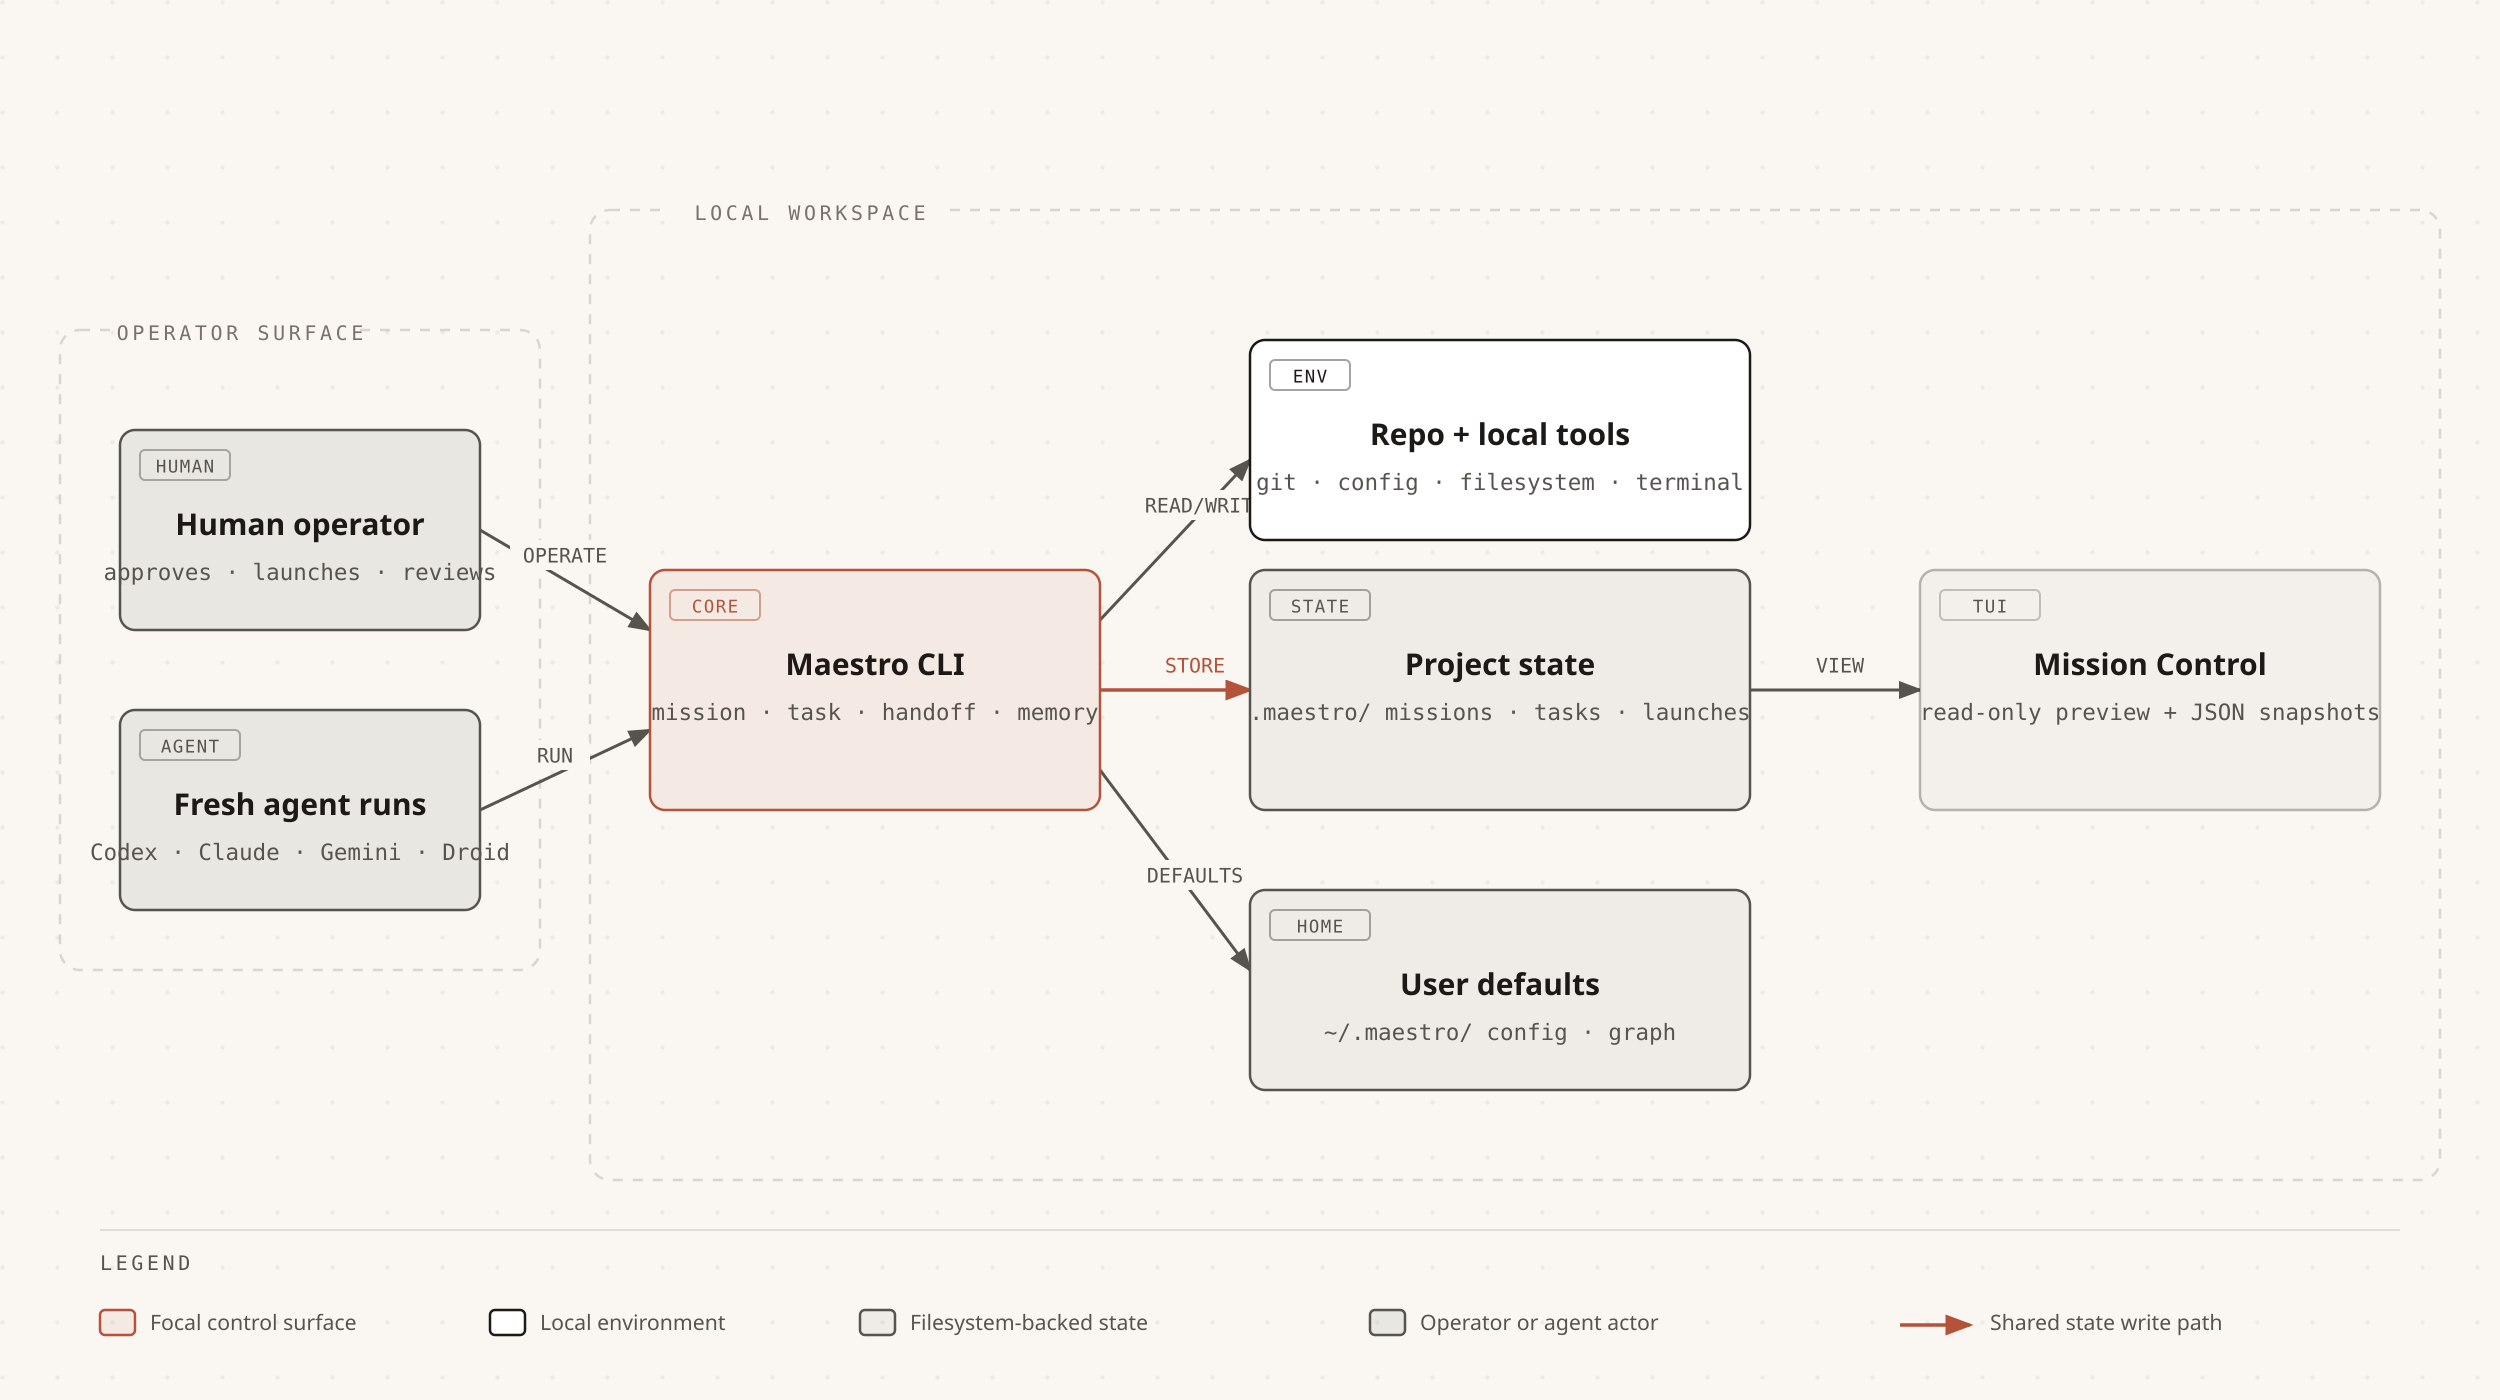
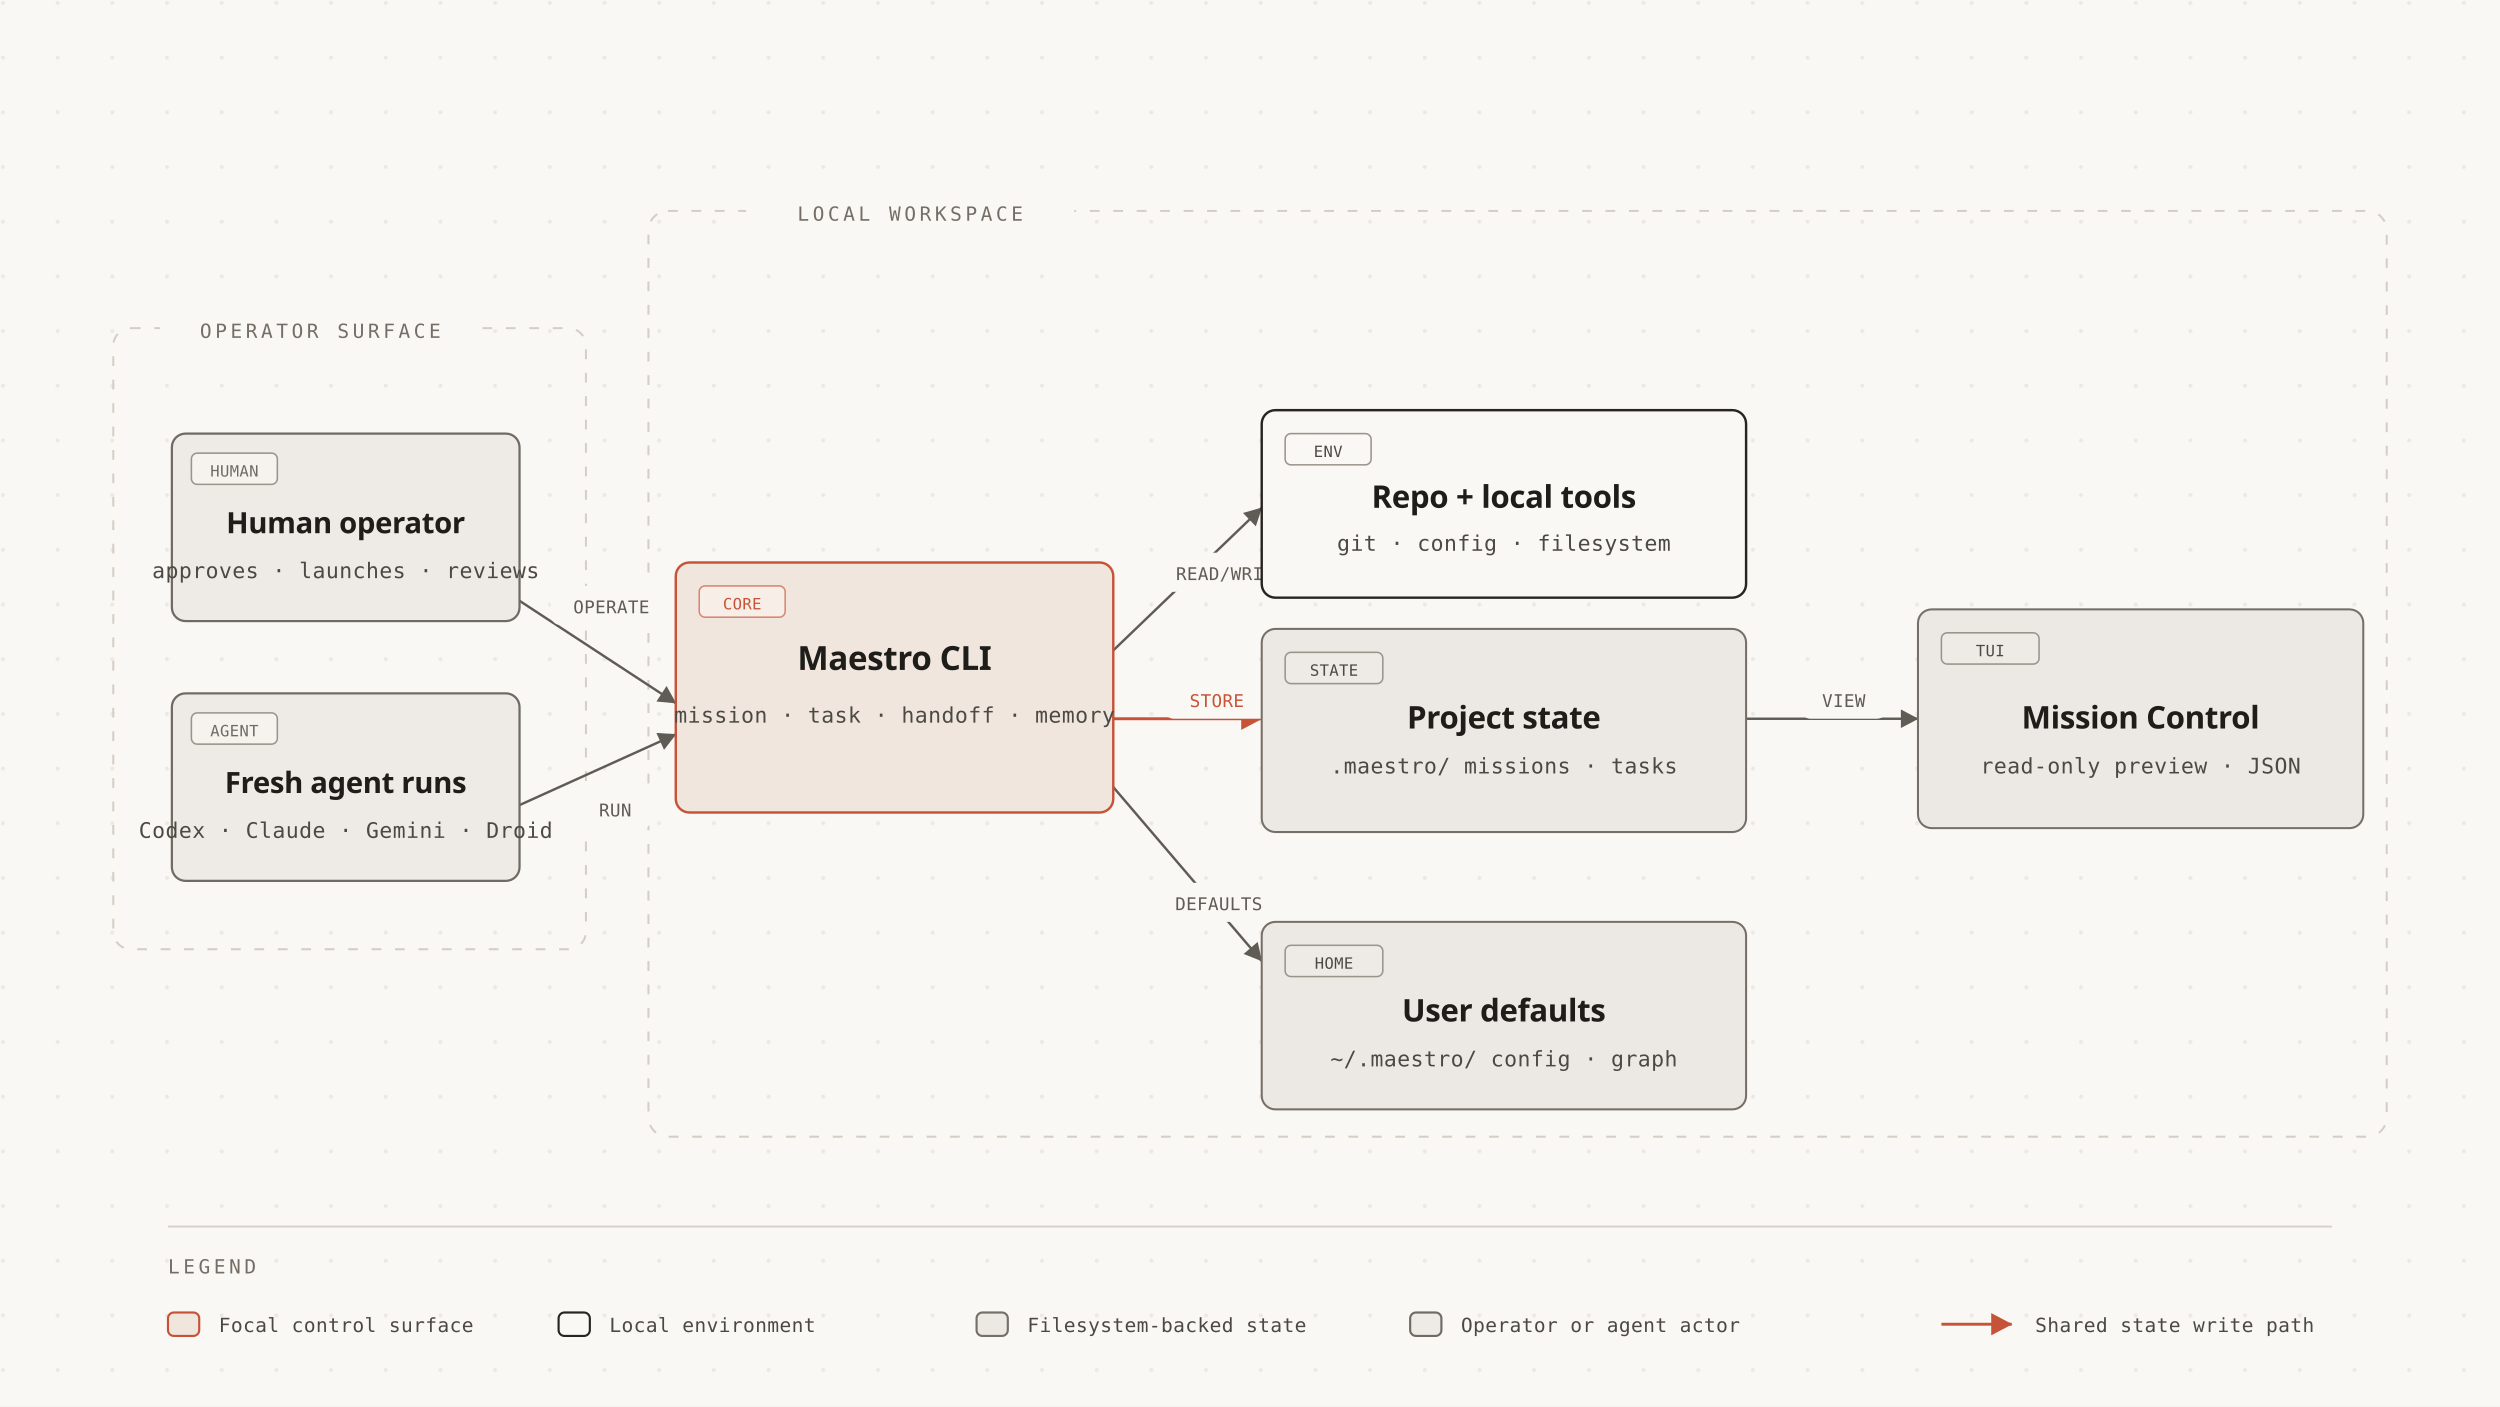
- <svg xmlns="http://www.w3.org/2000/svg" width="1000" height="560" viewBox="0 0 1000 560" fill="none" role="img" aria-labelledby="title desc">
+ <svg xmlns="http://www.w3.org/2000/svg" width="1280" height="720" viewBox="0 0 1280 720" fill="none" role="img" aria-labelledby="title desc">
  <defs>
-     <pattern id="dots" width="22" height="22" patternUnits="userSpaceOnUse">
-       <circle cx="1" cy="1" r="0.9" fill="rgba(28,25,23,0.10)" />
+     <pattern id="paperDots" width="28" height="28" patternUnits="userSpaceOnUse">
+       <circle cx="1.5" cy="1.5" r="1.05" fill="#DCD6CD" opacity="0.62" />
    </pattern>
-     <marker id="arrow" markerWidth="8" markerHeight="6" refX="7" refY="3" orient="auto">
-       <polygon points="0 0, 8 3, 0 6" fill="#57534e" />
+     <marker id="arrow" markerWidth="10" markerHeight="10" refX="8" refY="5" orient="auto">
+       <path d="M1 1.2 8.2 5 1 8.8Z" fill="#5F5B55" />
    </marker>
-     <marker id="arrow-accent" markerWidth="8" markerHeight="6" refX="7" refY="3" orient="auto">
-       <polygon points="0 0, 8 3, 0 6" fill="#b5523a" />
+     <marker id="arrowAccent" markerWidth="10" markerHeight="10" refX="8" refY="5" orient="auto">
+       <path d="M1 1.2 8.2 5 1 8.8Z" fill="#C65337" />
    </marker>
+     <style>
+       .title { font-family: "Plus Jakarta Sans", "Geist", system-ui, sans-serif; font-weight: 760; letter-spacing: -0.012em; }
+       .body { font-family: "Geist Mono", ui-monospace, SFMono-Regular, monospace; font-weight: 460; letter-spacing: 0.02em; }
+       .label { font-family: "Geist Mono", ui-monospace, SFMono-Regular, monospace; font-weight: 520; letter-spacing: 0.18em; }
+       .card { fill: #EEEAE5; stroke: #6F6A63; stroke-width: 1.15; }
+       .env { fill: #FAF8F4; stroke: #272521; stroke-width: 1.25; }
+       .state { fill: #ECE8E3; stroke: #756F67; stroke-width: 1.05; }
+       .ghost { fill: none; stroke: #D5CEC4; stroke-width: 1.05; stroke-dasharray: 5 7; }
+     </style>
  </defs>
-   <rect width="1000" height="560" fill="#faf7f2" />
-   <rect width="1000" height="560" fill="url(#dots)" opacity="0.55" />
-   <rect x="24" y="132" width="192" height="256" rx="8" fill="transparent" stroke="rgba(120,113,108,0.25)" stroke-width="1" stroke-dasharray="4 4" />
-   <rect x="48" y="124" width="96" height="16" rx="4" fill="#faf7f2" />
-   <text x="96" y="136" fill="#78716c" font-size="8" font-family="'Geist Mono', monospace" text-anchor="middle" letter-spacing="0.18em">OPERATOR SURFACE</text>
-   <rect x="236" y="84" width="740" height="388" rx="8" fill="transparent" stroke="rgba(120,113,108,0.25)" stroke-width="1" stroke-dasharray="4 4" />
-   <rect x="268" y="76" width="112" height="16" rx="4" fill="#faf7f2" />
-   <text x="324" y="88" fill="#78716c" font-size="8" font-family="'Geist Mono', monospace" text-anchor="middle" letter-spacing="0.18em">LOCAL WORKSPACE</text>
-   <line x1="192" y1="212" x2="260" y2="252" stroke="#57534e" stroke-width="1.2" marker-end="url(#arrow)" />
-   <line x1="192" y1="324" x2="260" y2="292" stroke="#57534e" stroke-width="1.2" marker-end="url(#arrow)" />
-   <line x1="440" y1="248" x2="500" y2="184" stroke="#57534e" stroke-width="1.2" marker-end="url(#arrow)" />
-   <line x1="440" y1="276" x2="500" y2="276" stroke="#b5523a" stroke-width="1.4" marker-end="url(#arrow-accent)" />
-   <line x1="440" y1="308" x2="500" y2="388" stroke="#57534e" stroke-width="1.2" marker-end="url(#arrow)" />
-   <line x1="700" y1="276" x2="768" y2="276" stroke="#57534e" stroke-width="1.2" marker-end="url(#arrow)" />
-   <rect x="204" y="216" width="44" height="12" rx="2" fill="#faf7f2" />
-   <text x="226" y="225" fill="#57534e" font-size="8" font-family="'Geist Mono', monospace" text-anchor="middle">OPERATE</text>
-   <rect x="208" y="296" width="28" height="12" rx="2" fill="#faf7f2" />
-   <text x="222" y="305" fill="#57534e" font-size="8" font-family="'Geist Mono', monospace" text-anchor="middle">RUN</text>
-   <rect x="448" y="196" width="68" height="12" rx="2" fill="#faf7f2" />
-   <text x="482" y="205" fill="#57534e" font-size="8" font-family="'Geist Mono', monospace" text-anchor="middle">READ/WRITE</text>
-   <rect x="452" y="260" width="52" height="12" rx="2" fill="#faf7f2" />
-   <text x="478" y="269" fill="#b5523a" font-size="8" font-family="'Geist Mono', monospace" text-anchor="middle">STORE</text>
-   <rect x="448" y="344" width="60" height="12" rx="2" fill="#faf7f2" />
-   <text x="478" y="353" fill="#57534e" font-size="8" font-family="'Geist Mono', monospace" text-anchor="middle">DEFAULTS</text>
-   <rect x="712" y="260" width="48" height="12" rx="2" fill="#faf7f2" />
-   <text x="736" y="269" fill="#57534e" font-size="8" font-family="'Geist Mono', monospace" text-anchor="middle">VIEW</text>
-   <rect x="48" y="172" width="144" height="80" rx="6" fill="#faf7f2" />
-   <rect x="48" y="172" width="144" height="80" rx="6" fill="rgba(87,83,78,0.10)" stroke="#57534e" stroke-width="1" />
-   <rect x="56" y="180" width="36" height="12" rx="2" fill="transparent" stroke="rgba(87,83,78,0.45)" stroke-width="0.8" />
-   <text x="74" y="189" fill="#57534e" font-size="7" font-family="'Geist Mono', monospace" text-anchor="middle" letter-spacing="0.08em">HUMAN</text>
-   <text x="120" y="214" fill="#1c1917" font-size="12" font-weight="600" font-family="'Geist', sans-serif" text-anchor="middle">Human operator</text>
-   <text x="120" y="232" fill="#57534e" font-size="9" font-family="'Geist Mono', monospace" text-anchor="middle">approves · launches · reviews</text>
-   <rect x="48" y="284" width="144" height="80" rx="6" fill="#faf7f2" />
-   <rect x="48" y="284" width="144" height="80" rx="6" fill="rgba(87,83,78,0.10)" stroke="#57534e" stroke-width="1" />
-   <rect x="56" y="292" width="40" height="12" rx="2" fill="transparent" stroke="rgba(87,83,78,0.45)" stroke-width="0.8" />
-   <text x="76" y="301" fill="#57534e" font-size="7" font-family="'Geist Mono', monospace" text-anchor="middle" letter-spacing="0.08em">AGENT</text>
-   <text x="120" y="326" fill="#1c1917" font-size="12" font-weight="600" font-family="'Geist', sans-serif" text-anchor="middle">Fresh agent runs</text>
-   <text x="120" y="344" fill="#57534e" font-size="9" font-family="'Geist Mono', monospace" text-anchor="middle">Codex · Claude · Gemini · Droid</text>
-   <rect x="260" y="228" width="180" height="96" rx="6" fill="#faf7f2" />
-   <rect x="260" y="228" width="180" height="96" rx="6" fill="rgba(181,82,58,0.08)" stroke="#b5523a" stroke-width="1" />
-   <rect x="268" y="236" width="36" height="12" rx="2" fill="transparent" stroke="rgba(181,82,58,0.50)" stroke-width="0.8" />
-   <text x="286" y="245" fill="#b5523a" font-size="7" font-family="'Geist Mono', monospace" text-anchor="middle" letter-spacing="0.08em">CORE</text>
-   <text x="350" y="270" fill="#1c1917" font-size="12" font-weight="600" font-family="'Geist', sans-serif" text-anchor="middle">Maestro CLI</text>
-   <text x="350" y="288" fill="#57534e" font-size="9" font-family="'Geist Mono', monospace" text-anchor="middle">mission · task · handoff · memory</text>
-   <rect x="500" y="136" width="200" height="80" rx="6" fill="#faf7f2" />
-   <rect x="500" y="136" width="200" height="80" rx="6" fill="#ffffff" stroke="#1c1917" stroke-width="1" />
-   <rect x="508" y="144" width="32" height="12" rx="2" fill="transparent" stroke="rgba(28,25,23,0.40)" stroke-width="0.8" />
-   <text x="524" y="153" fill="#1c1917" font-size="7" font-family="'Geist Mono', monospace" text-anchor="middle" letter-spacing="0.08em">ENV</text>
-   <text x="600" y="178" fill="#1c1917" font-size="12" font-weight="600" font-family="'Geist', sans-serif" text-anchor="middle">Repo + local tools</text>
-   <text x="600" y="196" fill="#57534e" font-size="9" font-family="'Geist Mono', monospace" text-anchor="middle">git · config · filesystem · terminal</text>
-   <rect x="500" y="228" width="200" height="96" rx="6" fill="#faf7f2" />
-   <rect x="500" y="228" width="200" height="96" rx="6" fill="rgba(28,25,23,0.05)" stroke="#57534e" stroke-width="1" />
-   <rect x="508" y="236" width="40" height="12" rx="2" fill="transparent" stroke="rgba(87,83,78,0.50)" stroke-width="0.8" />
-   <text x="528" y="245" fill="#57534e" font-size="7" font-family="'Geist Mono', monospace" text-anchor="middle" letter-spacing="0.08em">STATE</text>
-   <text x="600" y="270" fill="#1c1917" font-size="12" font-weight="600" font-family="'Geist', sans-serif" text-anchor="middle">Project state</text>
-   <text x="600" y="288" fill="#57534e" font-size="9" font-family="'Geist Mono', monospace" text-anchor="middle">.maestro/ missions · tasks · launches</text>
-   <rect x="500" y="356" width="200" height="80" rx="6" fill="#faf7f2" />
-   <rect x="500" y="356" width="200" height="80" rx="6" fill="rgba(28,25,23,0.05)" stroke="#57534e" stroke-width="1" />
-   <rect x="508" y="364" width="40" height="12" rx="2" fill="transparent" stroke="rgba(87,83,78,0.50)" stroke-width="0.8" />
-   <text x="528" y="373" fill="#57534e" font-size="7" font-family="'Geist Mono', monospace" text-anchor="middle" letter-spacing="0.08em">HOME</text>
-   <text x="600" y="398" fill="#1c1917" font-size="12" font-weight="600" font-family="'Geist', sans-serif" text-anchor="middle">User defaults</text>
-   <text x="600" y="416" fill="#57534e" font-size="9" font-family="'Geist Mono', monospace" text-anchor="middle">~/.maestro/ config · graph</text>
-   <rect x="768" y="228" width="184" height="96" rx="6" fill="#faf7f2" />
-   <rect x="768" y="228" width="184" height="96" rx="6" fill="rgba(28,25,23,0.03)" stroke="rgba(28,25,23,0.30)" stroke-width="1" />
-   <rect x="776" y="236" width="40" height="12" rx="2" fill="transparent" stroke="rgba(28,25,23,0.24)" stroke-width="0.8" />
-   <text x="796" y="245" fill="#57534e" font-size="7" font-family="'Geist Mono', monospace" text-anchor="middle" letter-spacing="0.08em">TUI</text>
-   <text x="860" y="270" fill="#1c1917" font-size="12" font-weight="600" font-family="'Geist', sans-serif" text-anchor="middle">Mission Control</text>
-   <text x="860" y="288" fill="#57534e" font-size="9" font-family="'Geist Mono', monospace" text-anchor="middle">read-only preview + JSON snapshots</text>
-   <line x1="40" y1="492" x2="960" y2="492" stroke="rgba(28,25,23,0.12)" stroke-width="0.8" />
-   <text x="40" y="508" fill="#57534e" font-size="8" font-family="'Geist Mono', monospace" letter-spacing="0.18em">LEGEND</text>
-   <rect x="40" y="524" width="14" height="10" rx="2" fill="rgba(181,82,58,0.08)" stroke="#b5523a" stroke-width="1" />
-   <text x="60" y="532" fill="#57534e" font-size="8.5" font-family="'Geist', sans-serif">Focal control surface</text>
-   <rect x="196" y="524" width="14" height="10" rx="2" fill="#ffffff" stroke="#1c1917" stroke-width="1" />
-   <text x="216" y="532" fill="#57534e" font-size="8.5" font-family="'Geist', sans-serif">Local environment</text>
-   <rect x="344" y="524" width="14" height="10" rx="2" fill="rgba(28,25,23,0.05)" stroke="#57534e" stroke-width="1" />
-   <text x="364" y="532" fill="#57534e" font-size="8.5" font-family="'Geist', sans-serif">Filesystem-backed state</text>
-   <rect x="548" y="524" width="14" height="10" rx="2" fill="rgba(87,83,78,0.10)" stroke="#57534e" stroke-width="1" />
-   <text x="568" y="532" fill="#57534e" font-size="8.5" font-family="'Geist', sans-serif">Operator or agent actor</text>
-   <line x1="760" y1="530" x2="788" y2="530" stroke="#b5523a" stroke-width="1.4" marker-end="url(#arrow-accent)" />
-   <text x="796" y="532" fill="#57534e" font-size="8.5" font-family="'Geist', sans-serif">Shared state write path</text>
+   <rect width="1280" height="720" fill="#FAF8F4" />
+   <rect width="1280" height="720" fill="url(#paperDots)" opacity="0.72" />
+   <rect x="58" y="168" width="242" height="318" rx="9" class="ghost" />
+   <rect x="82" y="160" width="164" height="18" rx="5" fill="#FAF8F4" />
+   <text x="164" y="173" fill="#746E66" font-size="10" class="label" text-anchor="middle">OPERATOR SURFACE</text>
+   <rect x="332" y="108" width="890" height="474" rx="10" class="ghost" />
+   <rect x="382" y="100" width="168" height="18" rx="5" fill="#FAF8F4" />
+   <text x="466" y="113" fill="#746E66" font-size="10" class="label" text-anchor="middle">LOCAL WORKSPACE</text>
+   <line x1="262" y1="305" x2="346" y2="360" stroke="#5F5B55" stroke-width="1.25" marker-end="url(#arrow)" />
+   <line x1="262" y1="414" x2="346" y2="376" stroke="#5F5B55" stroke-width="1.25" marker-end="url(#arrow)" />
+   <line x1="570" y1="333" x2="646" y2="260" stroke="#5F5B55" stroke-width="1.25" marker-end="url(#arrow)" />
+   <line x1="570" y1="368" x2="646" y2="368" stroke="#C65337" stroke-width="1.5" marker-end="url(#arrowAccent)" />
+   <line x1="570" y1="403" x2="646" y2="492" stroke="#5F5B55" stroke-width="1.25" marker-end="url(#arrow)" />
+   <line x1="882" y1="368" x2="982" y2="368" stroke="#5F5B55" stroke-width="1.25" marker-end="url(#arrow)" />
+   <rect x="282" y="300" width="62" height="20" rx="5" fill="#FAF8F4" />
+   <text x="313" y="314" fill="#5F5B55" font-size="9" class="body" text-anchor="middle">OPERATE</text>
+   <rect x="296" y="404" width="38" height="20" rx="5" fill="#FAF8F4" />
+   <text x="315" y="418" fill="#5F5B55" font-size="9" class="body" text-anchor="middle">RUN</text>
+   <rect x="590" y="283" width="80" height="20" rx="5" fill="#FAF8F4" />
+   <text x="630" y="297" fill="#5F5B55" font-size="9" class="body" text-anchor="middle">READ/WRITE</text>
+   <rect x="596" y="348" width="54" height="20" rx="5" fill="#FAF8F4" />
+   <text x="623" y="362" fill="#C65337" font-size="9" class="body" text-anchor="middle">STORE</text>
+   <rect x="590" y="452" width="68" height="20" rx="5" fill="#FAF8F4" />
+   <text x="624" y="466" fill="#5F5B55" font-size="9" class="body" text-anchor="middle">DEFAULTS</text>
+   <rect x="922" y="348" width="44" height="20" rx="5" fill="#FAF8F4" />
+   <text x="944" y="362" fill="#5F5B55" font-size="9" class="body" text-anchor="middle">VIEW</text>
+   <rect x="88" y="222" width="178" height="96" rx="7" class="card" />
+   <rect x="98" y="232" width="44" height="16" rx="3" fill="#F6F3EF" stroke="#9B948B" stroke-width="0.8" />
+   <text x="120" y="244" fill="#6F6A63" font-size="8" class="body" text-anchor="middle">HUMAN</text>
+   <text x="177" y="273" fill="#1F1D1A" font-size="15" class="title" text-anchor="middle">Human operator</text>
+   <text x="177" y="296" fill="#4C4944" font-size="11" class="body" text-anchor="middle">approves · launches · reviews</text>
+   <rect x="88" y="355" width="178" height="96" rx="7" class="card" />
+   <rect x="98" y="365" width="44" height="16" rx="3" fill="#F6F3EF" stroke="#9B948B" stroke-width="0.8" />
+   <text x="120" y="377" fill="#6F6A63" font-size="8" class="body" text-anchor="middle">AGENT</text>
+   <text x="177" y="406" fill="#1F1D1A" font-size="15" class="title" text-anchor="middle">Fresh agent runs</text>
+   <text x="177" y="429" fill="#4C4944" font-size="11" class="body" text-anchor="middle">Codex · Claude · Gemini · Droid</text>
+   <rect x="346" y="288" width="224" height="128" rx="7" fill="#F0E6DE" stroke="#C65337" stroke-width="1.25" />
+   <rect x="358" y="300" width="44" height="16" rx="3" fill="#F7EEE8" stroke="#D88772" stroke-width="0.8" />
+   <text x="380" y="312" fill="#C65337" font-size="8" class="body" text-anchor="middle">CORE</text>
+   <text x="458" y="343" fill="#1F1D1A" font-size="17" class="title" text-anchor="middle">Maestro CLI</text>
+   <text x="458" y="370" fill="#4C4944" font-size="11" class="body" text-anchor="middle">mission · task · handoff · memory</text>
+   <rect x="646" y="210" width="248" height="96" rx="7" class="env" />
+   <rect x="658" y="222" width="44" height="16" rx="3" fill="#FAF8F4" stroke="#9B948B" stroke-width="0.8" />
+   <text x="680" y="234" fill="#4C4944" font-size="8" class="body" text-anchor="middle">ENV</text>
+   <text x="770" y="260" fill="#1F1D1A" font-size="16" class="title" text-anchor="middle">Repo + local tools</text>
+   <text x="770" y="282" fill="#4C4944" font-size="11" class="body" text-anchor="middle">git · config · filesystem</text>
+   <rect x="646" y="322" width="248" height="104" rx="7" class="state" />
+   <rect x="658" y="334" width="50" height="16" rx="3" fill="#EEEAE5" stroke="#9B948B" stroke-width="0.8" />
+   <text x="683" y="346" fill="#4C4944" font-size="8" class="body" text-anchor="middle">STATE</text>
+   <text x="770" y="373" fill="#1F1D1A" font-size="16" class="title" text-anchor="middle">Project state</text>
+   <text x="770" y="396" fill="#4C4944" font-size="11" class="body" text-anchor="middle">.maestro/ missions · tasks</text>
+   <rect x="646" y="472" width="248" height="96" rx="7" class="state" />
+   <rect x="658" y="484" width="50" height="16" rx="3" fill="#EEEAE5" stroke="#9B948B" stroke-width="0.8" />
+   <text x="683" y="496" fill="#4C4944" font-size="8" class="body" text-anchor="middle">HOME</text>
+   <text x="770" y="523" fill="#1F1D1A" font-size="16" class="title" text-anchor="middle">User defaults</text>
+   <text x="770" y="546" fill="#4C4944" font-size="11" class="body" text-anchor="middle">~/.maestro/ config · graph</text>
+   <rect x="982" y="312" width="228" height="112" rx="7" class="state" />
+   <rect x="994" y="324" width="50" height="16" rx="3" fill="#EEEAE5" stroke="#9B948B" stroke-width="0.8" />
+   <text x="1019" y="336" fill="#4C4944" font-size="8" class="body" text-anchor="middle">TUI</text>
+   <text x="1096" y="373" fill="#1F1D1A" font-size="16" class="title" text-anchor="middle">Mission Control</text>
+   <text x="1096" y="396" fill="#4C4944" font-size="11" class="body" text-anchor="middle">read-only preview · JSON</text>
+   <line x1="86" y1="628" x2="1194" y2="628" stroke="#D8D1C7" stroke-width="1" />
+   <text x="86" y="652" fill="#746E66" font-size="10" class="label">LEGEND</text>
+   <rect x="86" y="672" width="16" height="12" rx="3" fill="#F0E6DE" stroke="#C65337" stroke-width="1.1" />
+   <text x="112" y="682" fill="#4C4944" font-size="10" class="body">Focal control surface</text>
+   <rect x="286" y="672" width="16" height="12" rx="3" fill="#FAF8F4" stroke="#272521" stroke-width="1.1" />
+   <text x="312" y="682" fill="#4C4944" font-size="10" class="body">Local environment</text>
+   <rect x="500" y="672" width="16" height="12" rx="3" fill="#ECE8E3" stroke="#756F67" stroke-width="1.1" />
+   <text x="526" y="682" fill="#4C4944" font-size="10" class="body">Filesystem-backed state</text>
+   <rect x="722" y="672" width="16" height="12" rx="3" fill="#EEEAE5" stroke="#6F6A63" stroke-width="1.1" />
+   <text x="748" y="682" fill="#4C4944" font-size="10" class="body">Operator or agent actor</text>
+   <line x1="994" y1="678" x2="1030" y2="678" stroke="#C65337" stroke-width="1.5" marker-end="url(#arrowAccent)" />
+   <text x="1042" y="682" fill="#4C4944" font-size="10" class="body">Shared state write path</text>
</svg>
